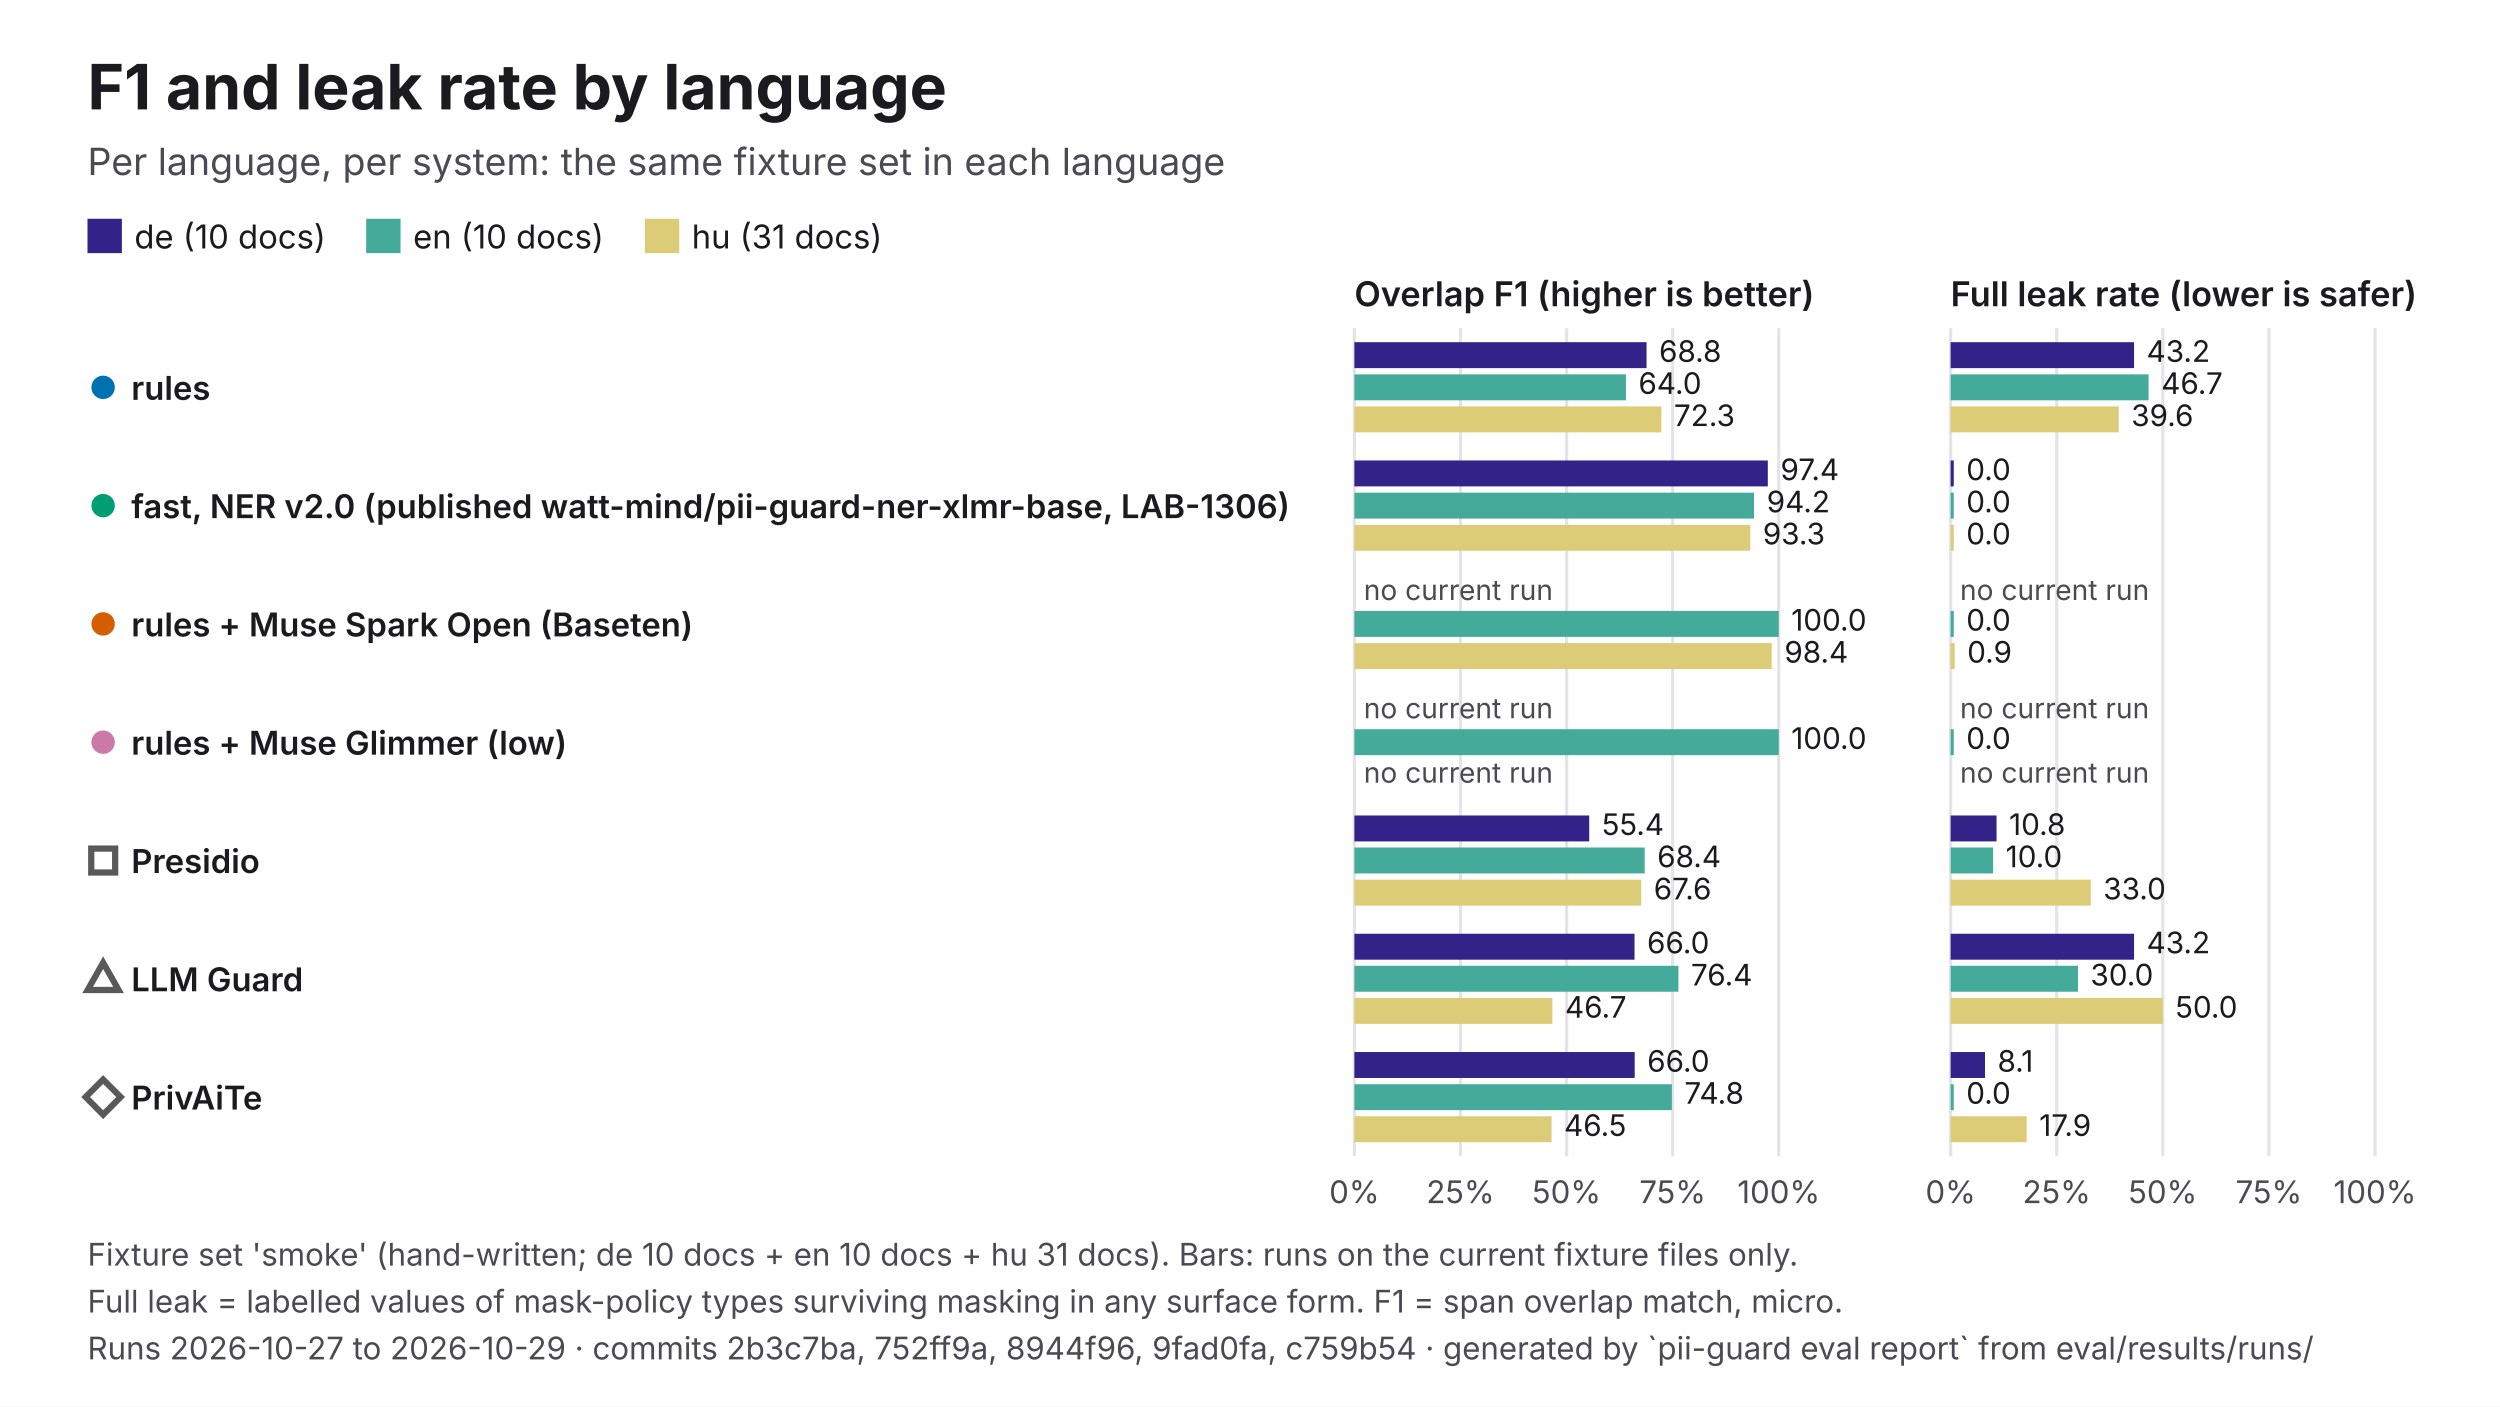
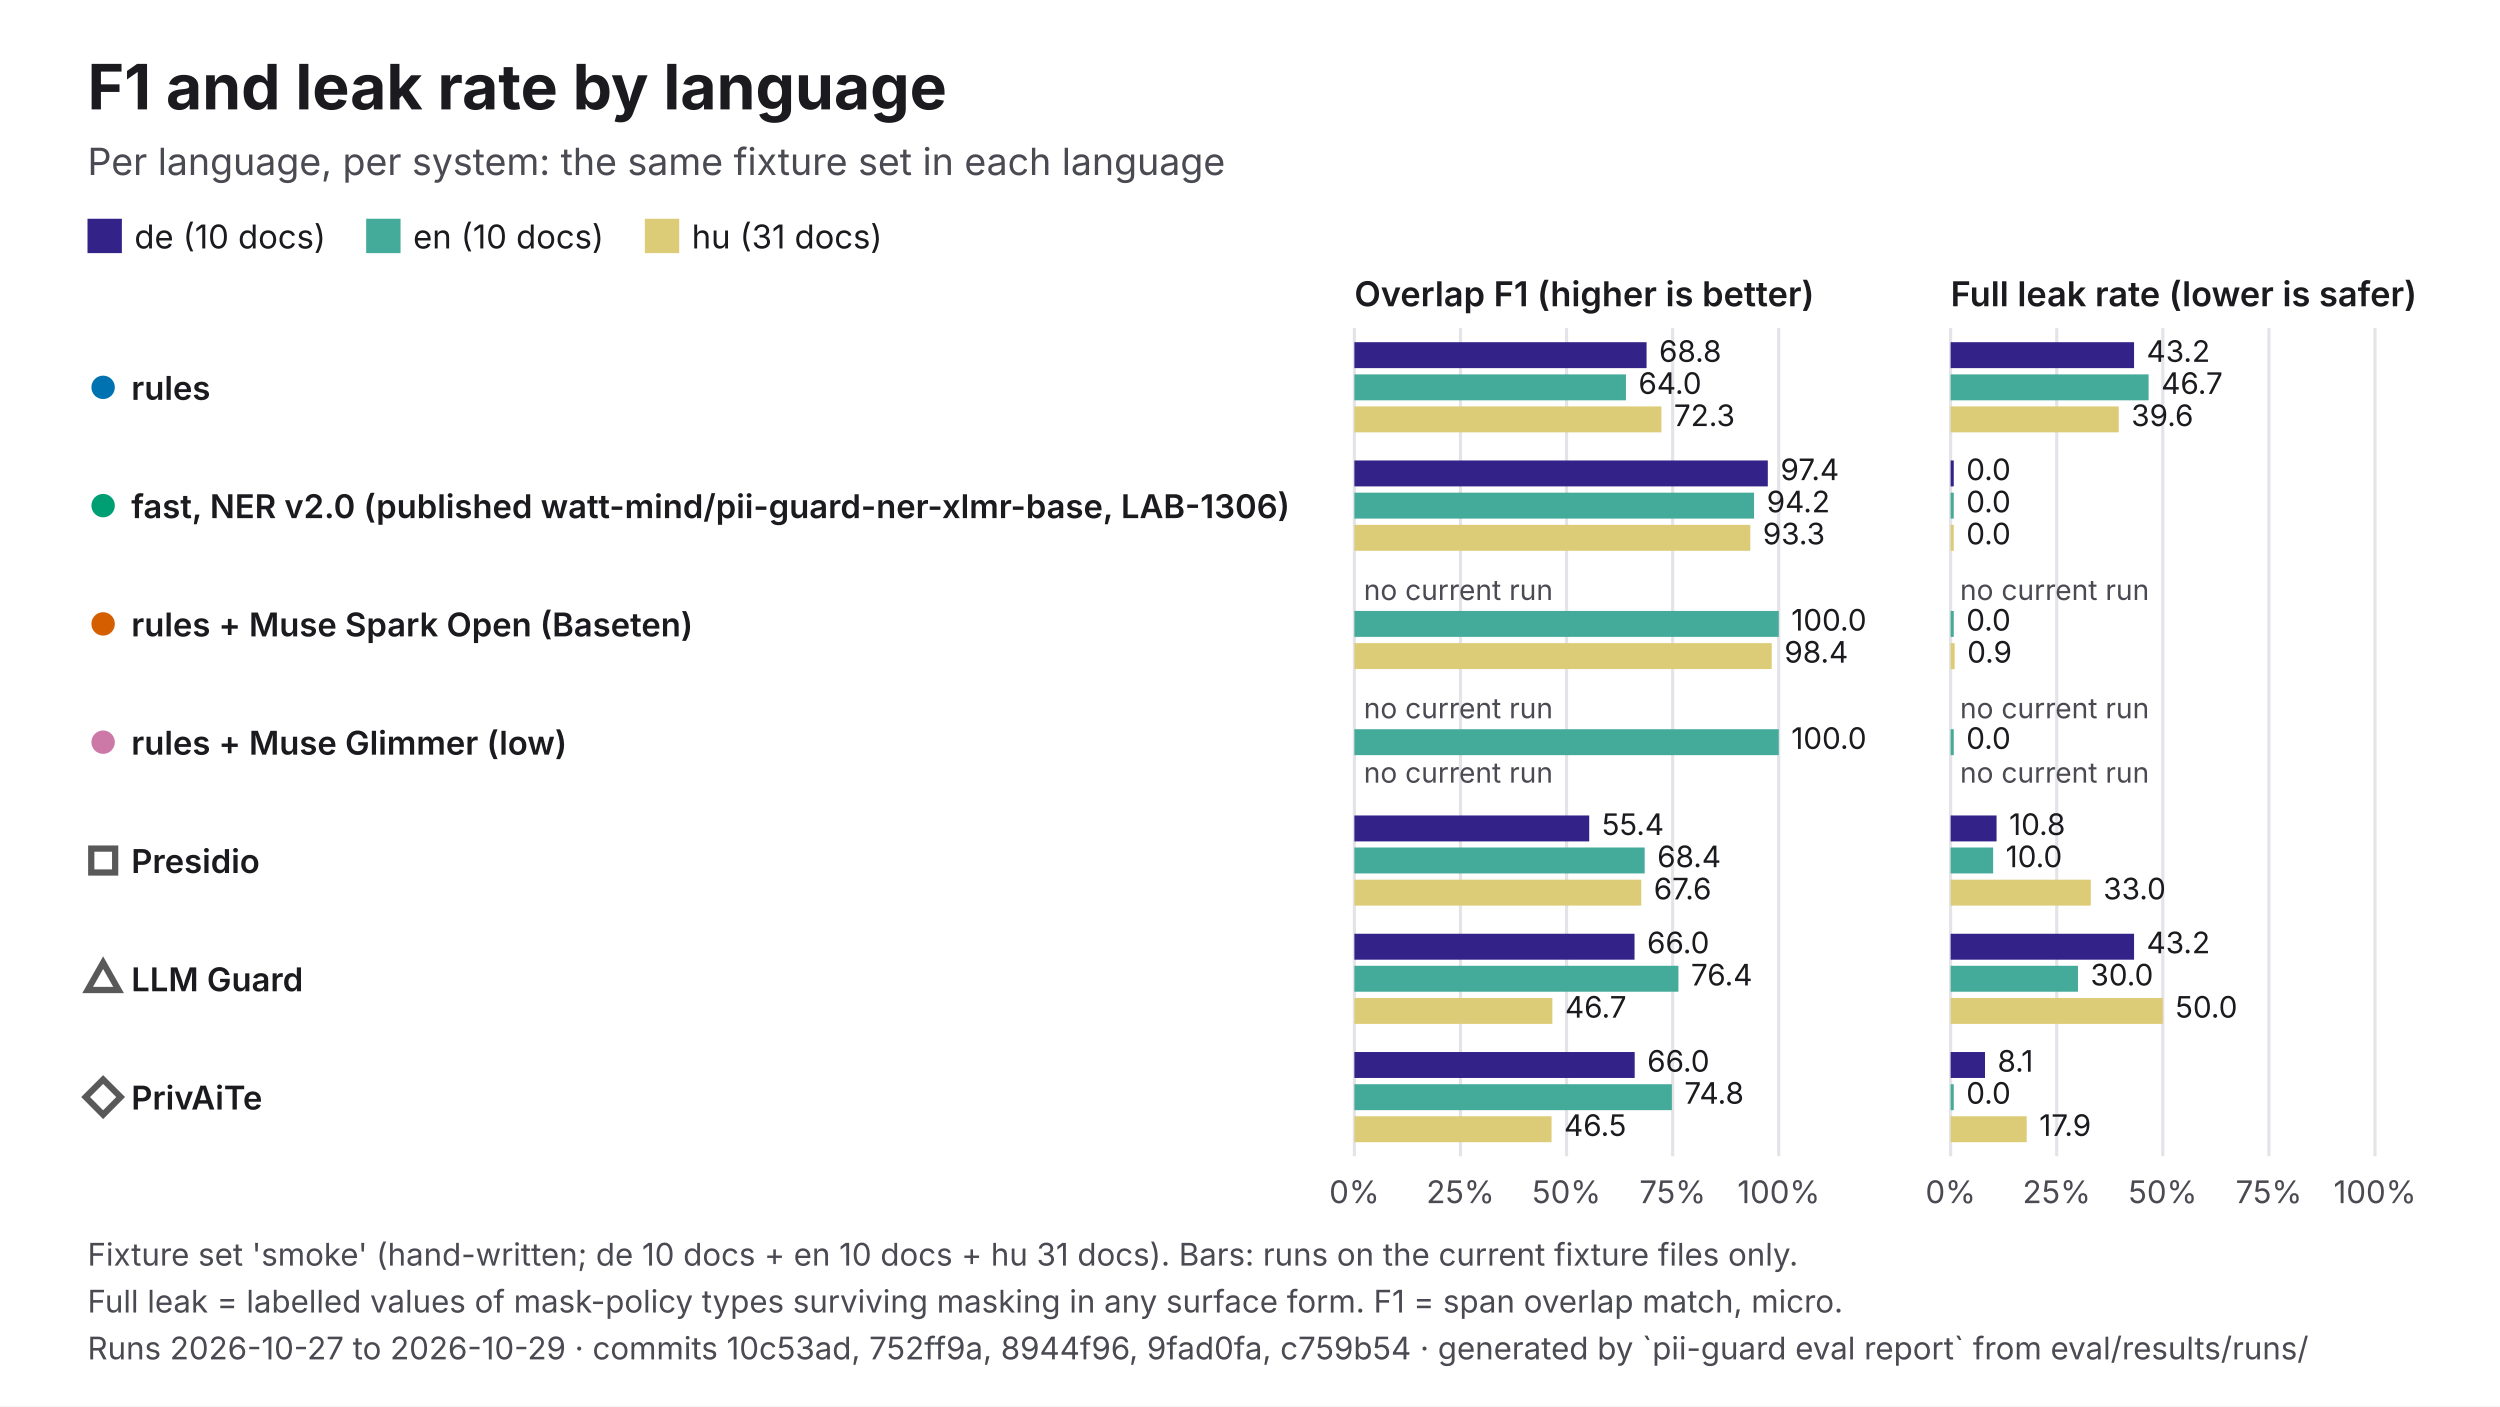
<svg xmlns="http://www.w3.org/2000/svg" viewBox="0 0 1600 900" width="1600" height="900" role="img" aria-labelledby="t d" font-family="Inter, 'Helvetica Neue', Helvetica, Arial, sans-serif">
  <rect width="1600" height="900" fill="#FFFFFF" />
  <text x="56" y="70" font-size="40" fill="#1B1B1F" font-weight="700">F1 and leak rate by language</text>
  <text x="56" y="112" font-size="24" fill="#4A4A52">Per language, per system: the same fixture set in each language</text>
  <rect x="56" y="140" width="22" height="22" fill="#332288" />
  <text x="86" y="159" font-size="21" fill="#1B1B1F">de (10 docs)</text>
  <rect x="234.35" y="140" width="22" height="22" fill="#44AA99" />
  <text x="264.4" y="159" font-size="21" fill="#1B1B1F">en (10 docs)</text>
  <rect x="412.7" y="140" width="22" height="22" fill="#DDCC77" />
  <text x="442.7" y="159" font-size="21" fill="#1B1B1F">hu (31 docs)</text>
  <text x="866.8" y="196" font-size="22" fill="#1B1B1F" font-weight="600">Overlap F1 (higher is better)</text>
  <line x1="866.8" y1="210" x2="866.8" y2="740" stroke="#E3E3E8" stroke-width="2" />
  <text x="866.8" y="770" font-size="20" fill="#4A4A52" text-anchor="middle">0%</text>
  <line x1="934.7" y1="210" x2="934.7" y2="740" stroke="#E3E3E8" stroke-width="2" />
  <text x="934.7" y="770" font-size="20" fill="#4A4A52" text-anchor="middle">25%</text>
  <line x1="1002.6" y1="210" x2="1002.6" y2="740" stroke="#E3E3E8" stroke-width="2" />
  <text x="1002.6" y="770" font-size="20" fill="#4A4A52" text-anchor="middle">50%</text>
  <line x1="1070.5" y1="210" x2="1070.5" y2="740" stroke="#E3E3E8" stroke-width="2" />
  <text x="1070.5" y="770" font-size="20" fill="#4A4A52" text-anchor="middle">75%</text>
  <line x1="1138.4" y1="210" x2="1138.4" y2="740" stroke="#E3E3E8" stroke-width="2" />
  <text x="1138.4" y="770" font-size="20" fill="#4A4A52" text-anchor="middle">100%</text>
  <text x="1248.4" y="196" font-size="22" fill="#1B1B1F" font-weight="600">Full leak rate (lower is safer)</text>
  <line x1="1248.4" y1="210" x2="1248.4" y2="740" stroke="#E3E3E8" stroke-width="2" />
  <text x="1248.4" y="770" font-size="20" fill="#4A4A52" text-anchor="middle">0%</text>
  <line x1="1316.3" y1="210" x2="1316.3" y2="740" stroke="#E3E3E8" stroke-width="2" />
  <text x="1316.3" y="770" font-size="20" fill="#4A4A52" text-anchor="middle">25%</text>
  <line x1="1384.2" y1="210" x2="1384.2" y2="740" stroke="#E3E3E8" stroke-width="2" />
  <text x="1384.2" y="770" font-size="20" fill="#4A4A52" text-anchor="middle">50%</text>
  <line x1="1452.1" y1="210" x2="1452.1" y2="740" stroke="#E3E3E8" stroke-width="2" />
  <text x="1452.1" y="770" font-size="20" fill="#4A4A52" text-anchor="middle">75%</text>
  <line x1="1520" y1="210" x2="1520" y2="740" stroke="#E3E3E8" stroke-width="2" />
  <text x="1520" y="770" font-size="20" fill="#4A4A52" text-anchor="middle">100%</text>
  <circle cx="66" cy="247.9" r="9" fill="#0072B2" stroke="#FFFFFF" stroke-width="3" />
  <text x="84" y="255.9" font-size="21" fill="#1B1B1F" font-weight="600">rules</text>
  <rect x="866.8" y="219" width="187" height="16.6" fill="#332288" />
  <text x="1061.8" y="231.6" font-size="19" fill="#1B1B1F">68.8</text>
  <rect x="1248.4" y="219" width="117.4" height="16.6" fill="#332288" />
  <text x="1373.8" y="231.6" font-size="19" fill="#1B1B1F">43.2</text>
  <rect x="866.8" y="239.6" width="173.8" height="16.6" fill="#44AA99" />
  <text x="1048.6" y="252.1" font-size="19" fill="#1B1B1F">64.0</text>
  <rect x="1248.4" y="239.6" width="126.7" height="16.6" fill="#44AA99" />
  <text x="1383.2" y="252.1" font-size="19" fill="#1B1B1F">46.7</text>
  <rect x="866.8" y="260.1" width="196.5" height="16.6" fill="#DDCC77" />
  <text x="1071.3" y="272.7" font-size="19" fill="#1B1B1F">72.3</text>
  <rect x="1248.4" y="260.1" width="107.6" height="16.6" fill="#DDCC77" />
  <text x="1364" y="272.7" font-size="19" fill="#1B1B1F">39.6</text>
  <circle cx="66" cy="323.6" r="9" fill="#009E73" stroke="#FFFFFF" stroke-width="3" />
  <text x="84" y="331.6" font-size="21" fill="#1B1B1F" font-weight="600">fast, NER v2.0 (published watt-mind/pii-guard-ner-xlmr-base, LAB-1306)</text>
  <rect x="866.8" y="294.7" width="264.6" height="16.6" fill="#332288" />
  <text x="1139.5" y="307.3" font-size="19" fill="#1B1B1F">97.4</text>
  <rect x="1248.4" y="294.7" width="2" height="16.6" fill="#332288" />
  <text x="1258.4" y="307.3" font-size="19" fill="#1B1B1F">0.0</text>
  <rect x="866.8" y="315.3" width="255.8" height="16.6" fill="#44AA99" />
  <text x="1130.7" y="327.9" font-size="19" fill="#1B1B1F">94.2</text>
  <rect x="1248.4" y="315.3" width="2" height="16.6" fill="#44AA99" />
  <text x="1258.4" y="327.9" font-size="19" fill="#1B1B1F">0.0</text>
  <rect x="866.8" y="335.9" width="253.4" height="16.6" fill="#DDCC77" />
  <text x="1128.2" y="348.4" font-size="19" fill="#1B1B1F">93.3</text>
  <rect x="1248.4" y="335.9" width="2" height="16.6" fill="#DDCC77" />
  <text x="1258.4" y="348.4" font-size="19" fill="#1B1B1F">0.0</text>
  <circle cx="66" cy="399.3" r="9" fill="#D55E00" stroke="#FFFFFF" stroke-width="3" />
  <text x="84" y="407.3" font-size="21" fill="#1B1B1F" font-weight="600">rules + Muse Spark Open (Baseten)</text>
  <text x="872.8" y="384" font-size="18" fill="#4A4A52">no current run</text>
  <text x="1254.4" y="384" font-size="18" fill="#4A4A52">no current run</text>
  <rect x="866.8" y="391" width="271.6" height="16.6" fill="#44AA99" />
  <text x="1146.4" y="403.6" font-size="19" fill="#1B1B1F">100.0</text>
  <rect x="1248.4" y="391" width="2" height="16.6" fill="#44AA99" />
  <text x="1258.4" y="403.6" font-size="19" fill="#1B1B1F">0.0</text>
  <rect x="866.8" y="411.6" width="267.1" height="16.6" fill="#DDCC77" />
  <text x="1142" y="424.1" font-size="19" fill="#1B1B1F">98.4</text>
  <rect x="1248.4" y="411.6" width="2.6" height="16.6" fill="#DDCC77" />
  <text x="1259" y="424.1" font-size="19" fill="#1B1B1F">0.9</text>
  <circle cx="66" cy="475" r="9" fill="#CC79A7" stroke="#FFFFFF" stroke-width="3" />
  <text x="84" y="483" font-size="21" fill="#1B1B1F" font-weight="600">rules + Muse Glimmer (low)</text>
  <text x="872.8" y="459.7" font-size="18" fill="#4A4A52">no current run</text>
  <text x="1254.4" y="459.7" font-size="18" fill="#4A4A52">no current run</text>
  <rect x="866.8" y="466.7" width="271.6" height="16.6" fill="#44AA99" />
  <text x="1146.4" y="479.3" font-size="19" fill="#1B1B1F">100.0</text>
  <rect x="1248.4" y="466.7" width="2" height="16.6" fill="#44AA99" />
  <text x="1258.4" y="479.3" font-size="19" fill="#1B1B1F">0.0</text>
  <text x="872.8" y="500.9" font-size="18" fill="#4A4A52">no current run</text>
  <text x="1254.4" y="500.9" font-size="18" fill="#4A4A52">no current run</text>
  <rect x="58.4" y="543.1" width="15.3" height="15.3" fill="#FFFFFF" stroke="#595959" stroke-width="4" />
  <text x="84" y="558.7" font-size="21" fill="#1B1B1F" font-weight="600">Presidio</text>
  <rect x="866.8" y="521.9" width="150.3" height="16.6" fill="#332288" />
  <text x="1025.2" y="534.4" font-size="19" fill="#1B1B1F">55.4</text>
  <rect x="1248.4" y="521.9" width="29.4" height="16.6" fill="#332288" />
  <text x="1285.8" y="534.4" font-size="19" fill="#1B1B1F">10.8</text>
  <rect x="866.8" y="542.4" width="185.8" height="16.6" fill="#44AA99" />
  <text x="1060.6" y="555" font-size="19" fill="#1B1B1F">68.4</text>
  <rect x="1248.4" y="542.4" width="27.2" height="16.6" fill="#44AA99" />
  <text x="1283.6" y="555" font-size="19" fill="#1B1B1F">10.0</text>
  <rect x="866.8" y="563" width="183.6" height="16.6" fill="#DDCC77" />
  <text x="1058.4" y="575.6" font-size="19" fill="#1B1B1F">67.6</text>
  <rect x="1248.4" y="563" width="89.7" height="16.6" fill="#DDCC77" />
  <text x="1346.1" y="575.6" font-size="19" fill="#1B1B1F">33.0</text>
  <polygon points="66,616.1 75.9,633.6 56.1,633.6" fill="#FFFFFF" stroke="#595959" stroke-width="4" />
  <text x="84" y="634.4" font-size="21" fill="#1B1B1F" font-weight="600">LLM Guard</text>
  <rect x="866.8" y="597.6" width="179.3" height="16.6" fill="#332288" />
  <text x="1054.1" y="610.1" font-size="19" fill="#1B1B1F">66.0</text>
  <rect x="1248.4" y="597.6" width="117.4" height="16.6" fill="#332288" />
  <text x="1373.8" y="610.1" font-size="19" fill="#1B1B1F">43.2</text>
  <rect x="866.8" y="618.1" width="207.4" height="16.6" fill="#44AA99" />
  <text x="1082.2" y="630.7" font-size="19" fill="#1B1B1F">76.4</text>
  <rect x="1248.4" y="618.1" width="81.5" height="16.6" fill="#44AA99" />
  <text x="1337.9" y="630.7" font-size="19" fill="#1B1B1F">30.0</text>
  <rect x="866.8" y="638.7" width="126.7" height="16.6" fill="#DDCC77" />
  <text x="1001.6" y="651.3" font-size="19" fill="#1B1B1F">46.7</text>
  <rect x="1248.4" y="638.7" width="135.8" height="16.6" fill="#DDCC77" />
  <text x="1392.2" y="651.3" font-size="19" fill="#1B1B1F">50.0</text>
  <polygon points="66,690.9 77.2,702.1 66,713.4 54.8,702.1" fill="#FFFFFF" stroke="#595959" stroke-width="4" />
  <text x="84" y="710.1" font-size="21" fill="#1B1B1F" font-weight="600">PrivAiTe</text>
  <rect x="866.8" y="673.3" width="179.4" height="16.6" fill="#332288" />
  <text x="1054.2" y="685.9" font-size="19" fill="#1B1B1F">66.0</text>
  <rect x="1248.4" y="673.3" width="22" height="16.6" fill="#332288" />
  <text x="1278.4" y="685.9" font-size="19" fill="#1B1B1F">8.1</text>
  <rect x="866.8" y="693.9" width="203.2" height="16.6" fill="#44AA99" />
  <text x="1078" y="706.4" font-size="19" fill="#1B1B1F">74.8</text>
  <rect x="1248.4" y="693.9" width="2" height="16.6" fill="#44AA99" />
  <text x="1258.4" y="706.4" font-size="19" fill="#1B1B1F">0.0</text>
  <rect x="866.8" y="714.4" width="126.2" height="16.6" fill="#DDCC77" />
  <text x="1001" y="727" font-size="19" fill="#1B1B1F">46.5</text>
  <rect x="1248.4" y="714.4" width="48.7" height="16.6" fill="#DDCC77" />
  <text x="1305.1" y="727" font-size="19" fill="#1B1B1F">17.9</text>
  <text x="56" y="810" font-size="20" fill="#4A4A52">Fixture set 'smoke' (hand-written; de 10 docs + en 10 docs + hu 31 docs). Bars: runs on the current fixture files only.</text>
  <text x="56" y="840" font-size="20" fill="#4A4A52">Full leak = labelled values of mask-policy types surviving masking in any surface form. F1 = span overlap match, micro.</text>
-   <text x="56" y="870" font-size="20" fill="#4A4A52">Runs 2026-10-27 to 2026-10-29 · commits 2b3c7ba, 752ff9a, 8944f96, 9fad0fa, c759b54 · generated by `pii-guard eval report` from eval/results/runs/</text>
+   <text x="56" y="870" font-size="20" fill="#4A4A52">Runs 2026-10-27 to 2026-10-29 · commits 10c53ad, 752ff9a, 8944f96, 9fad0fa, c759b54 · generated by `pii-guard eval report` from eval/results/runs/</text>
</svg>
